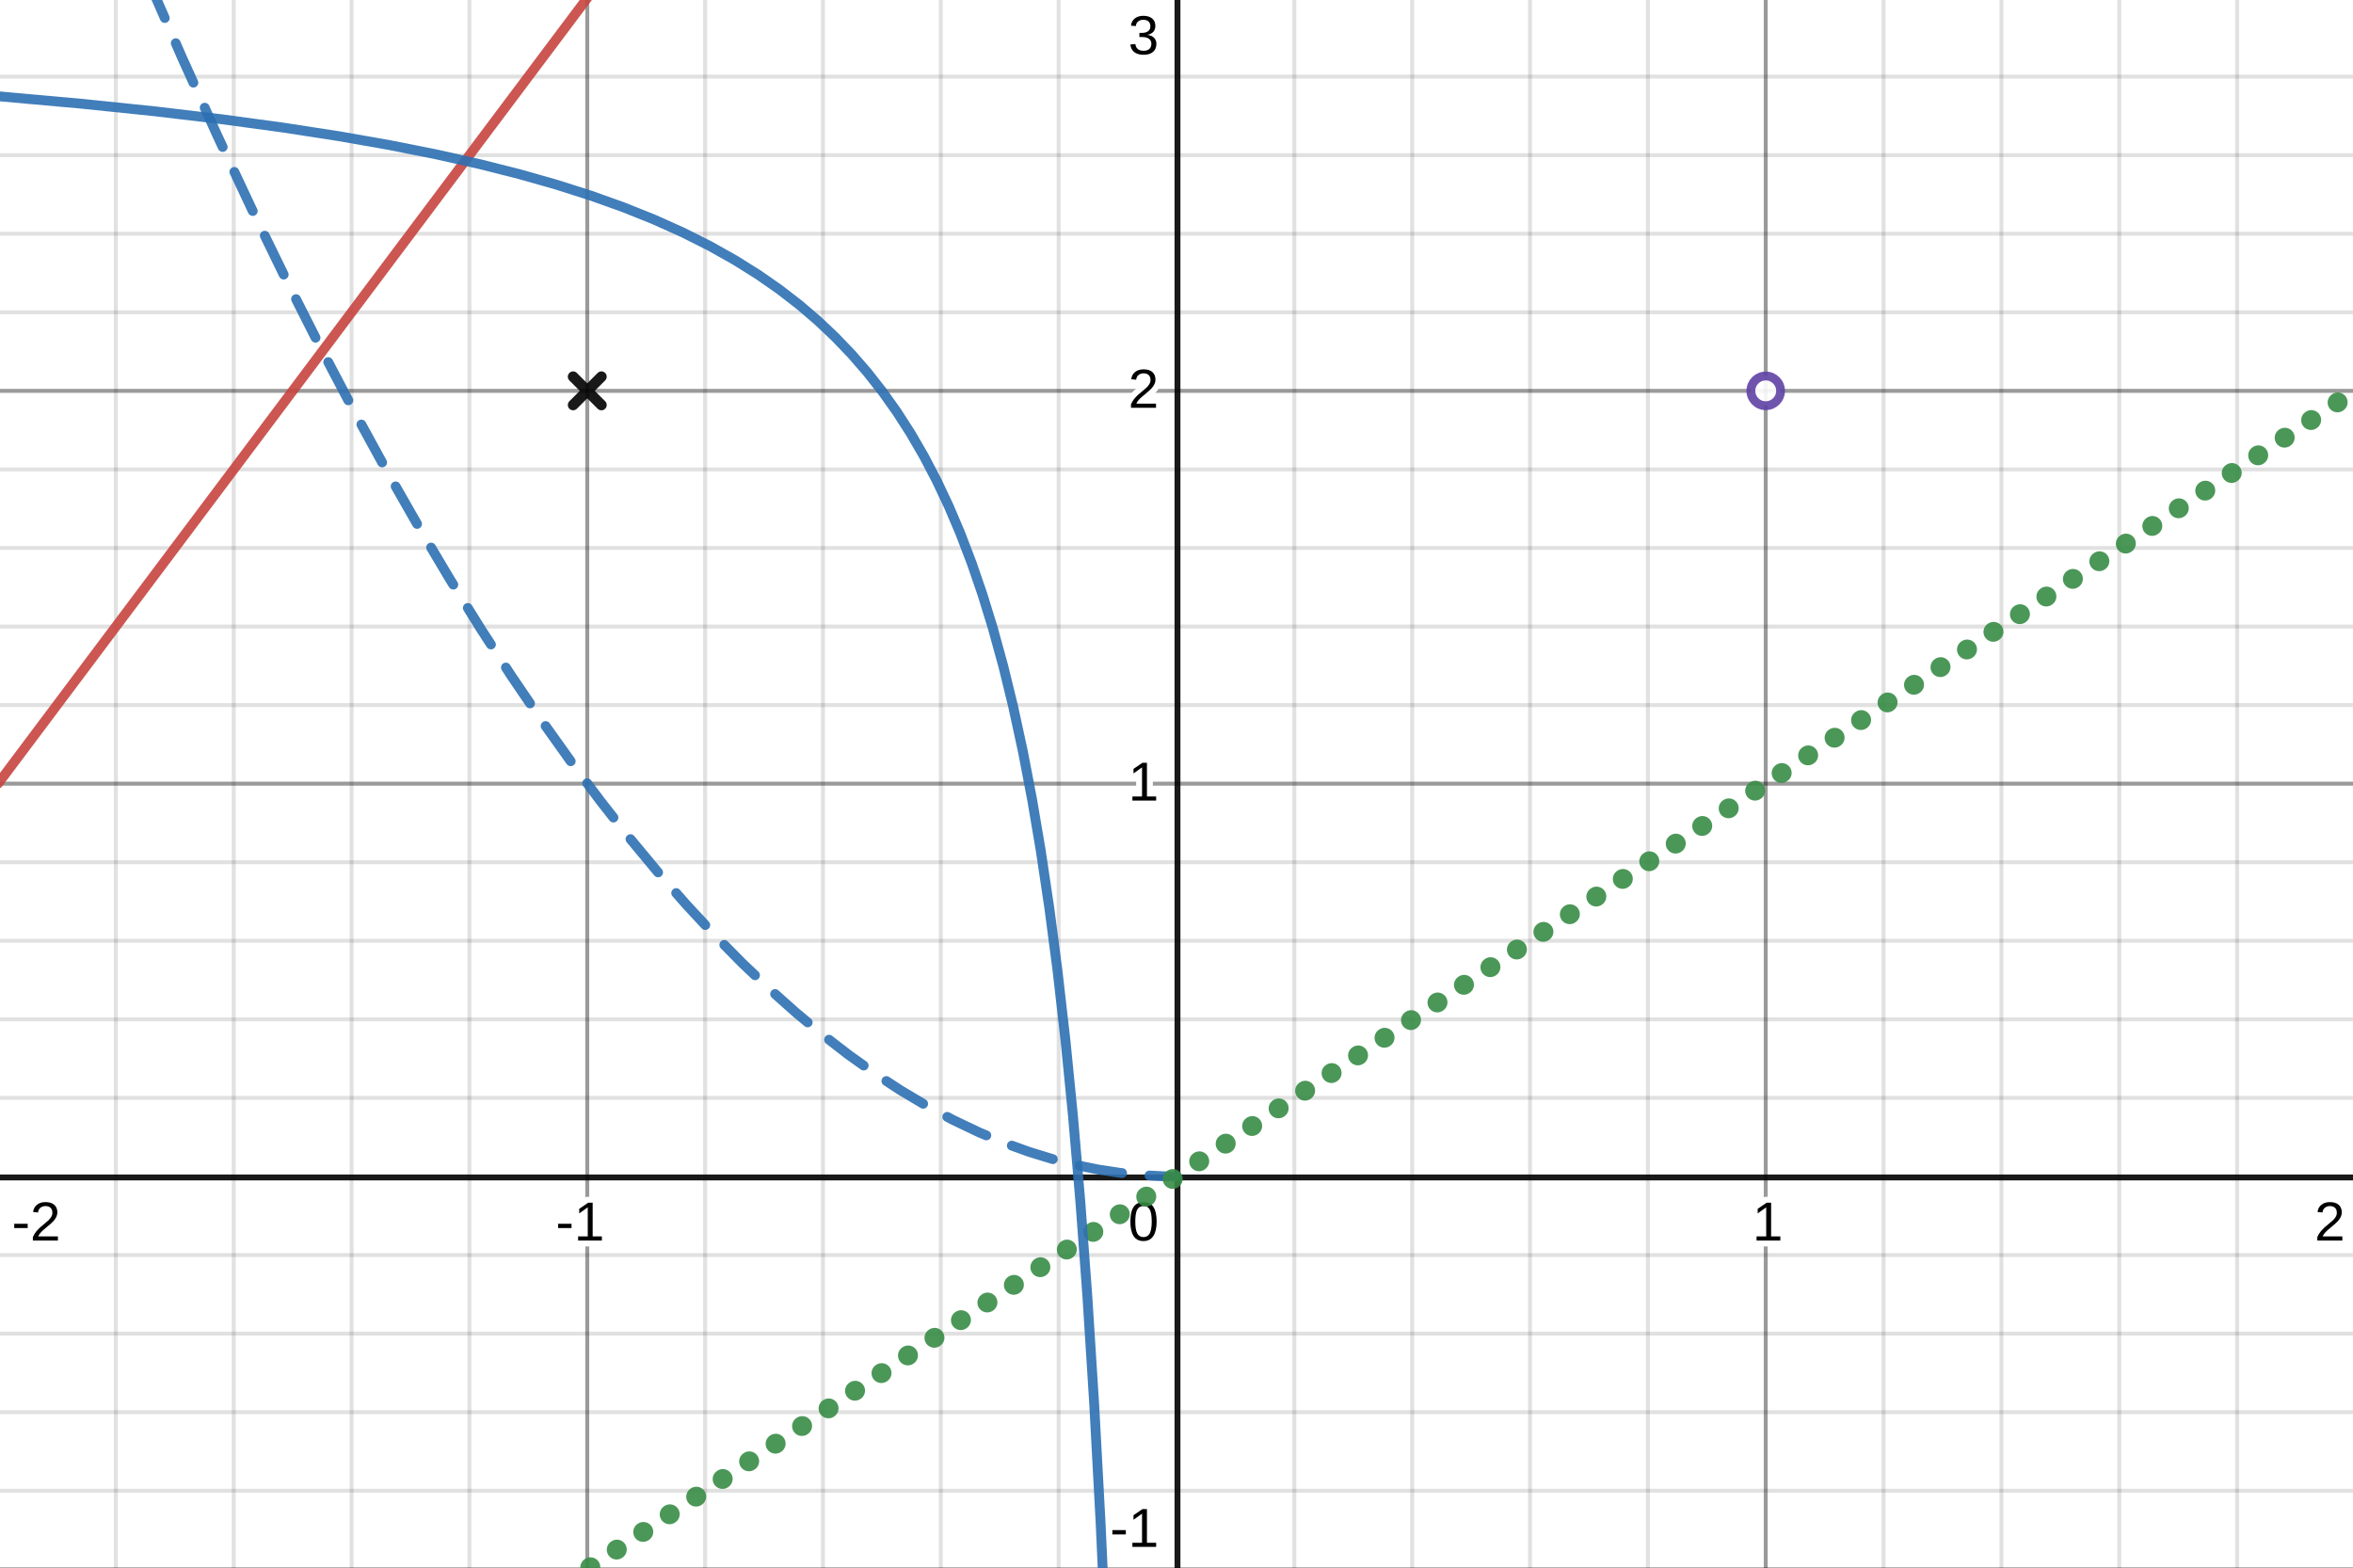
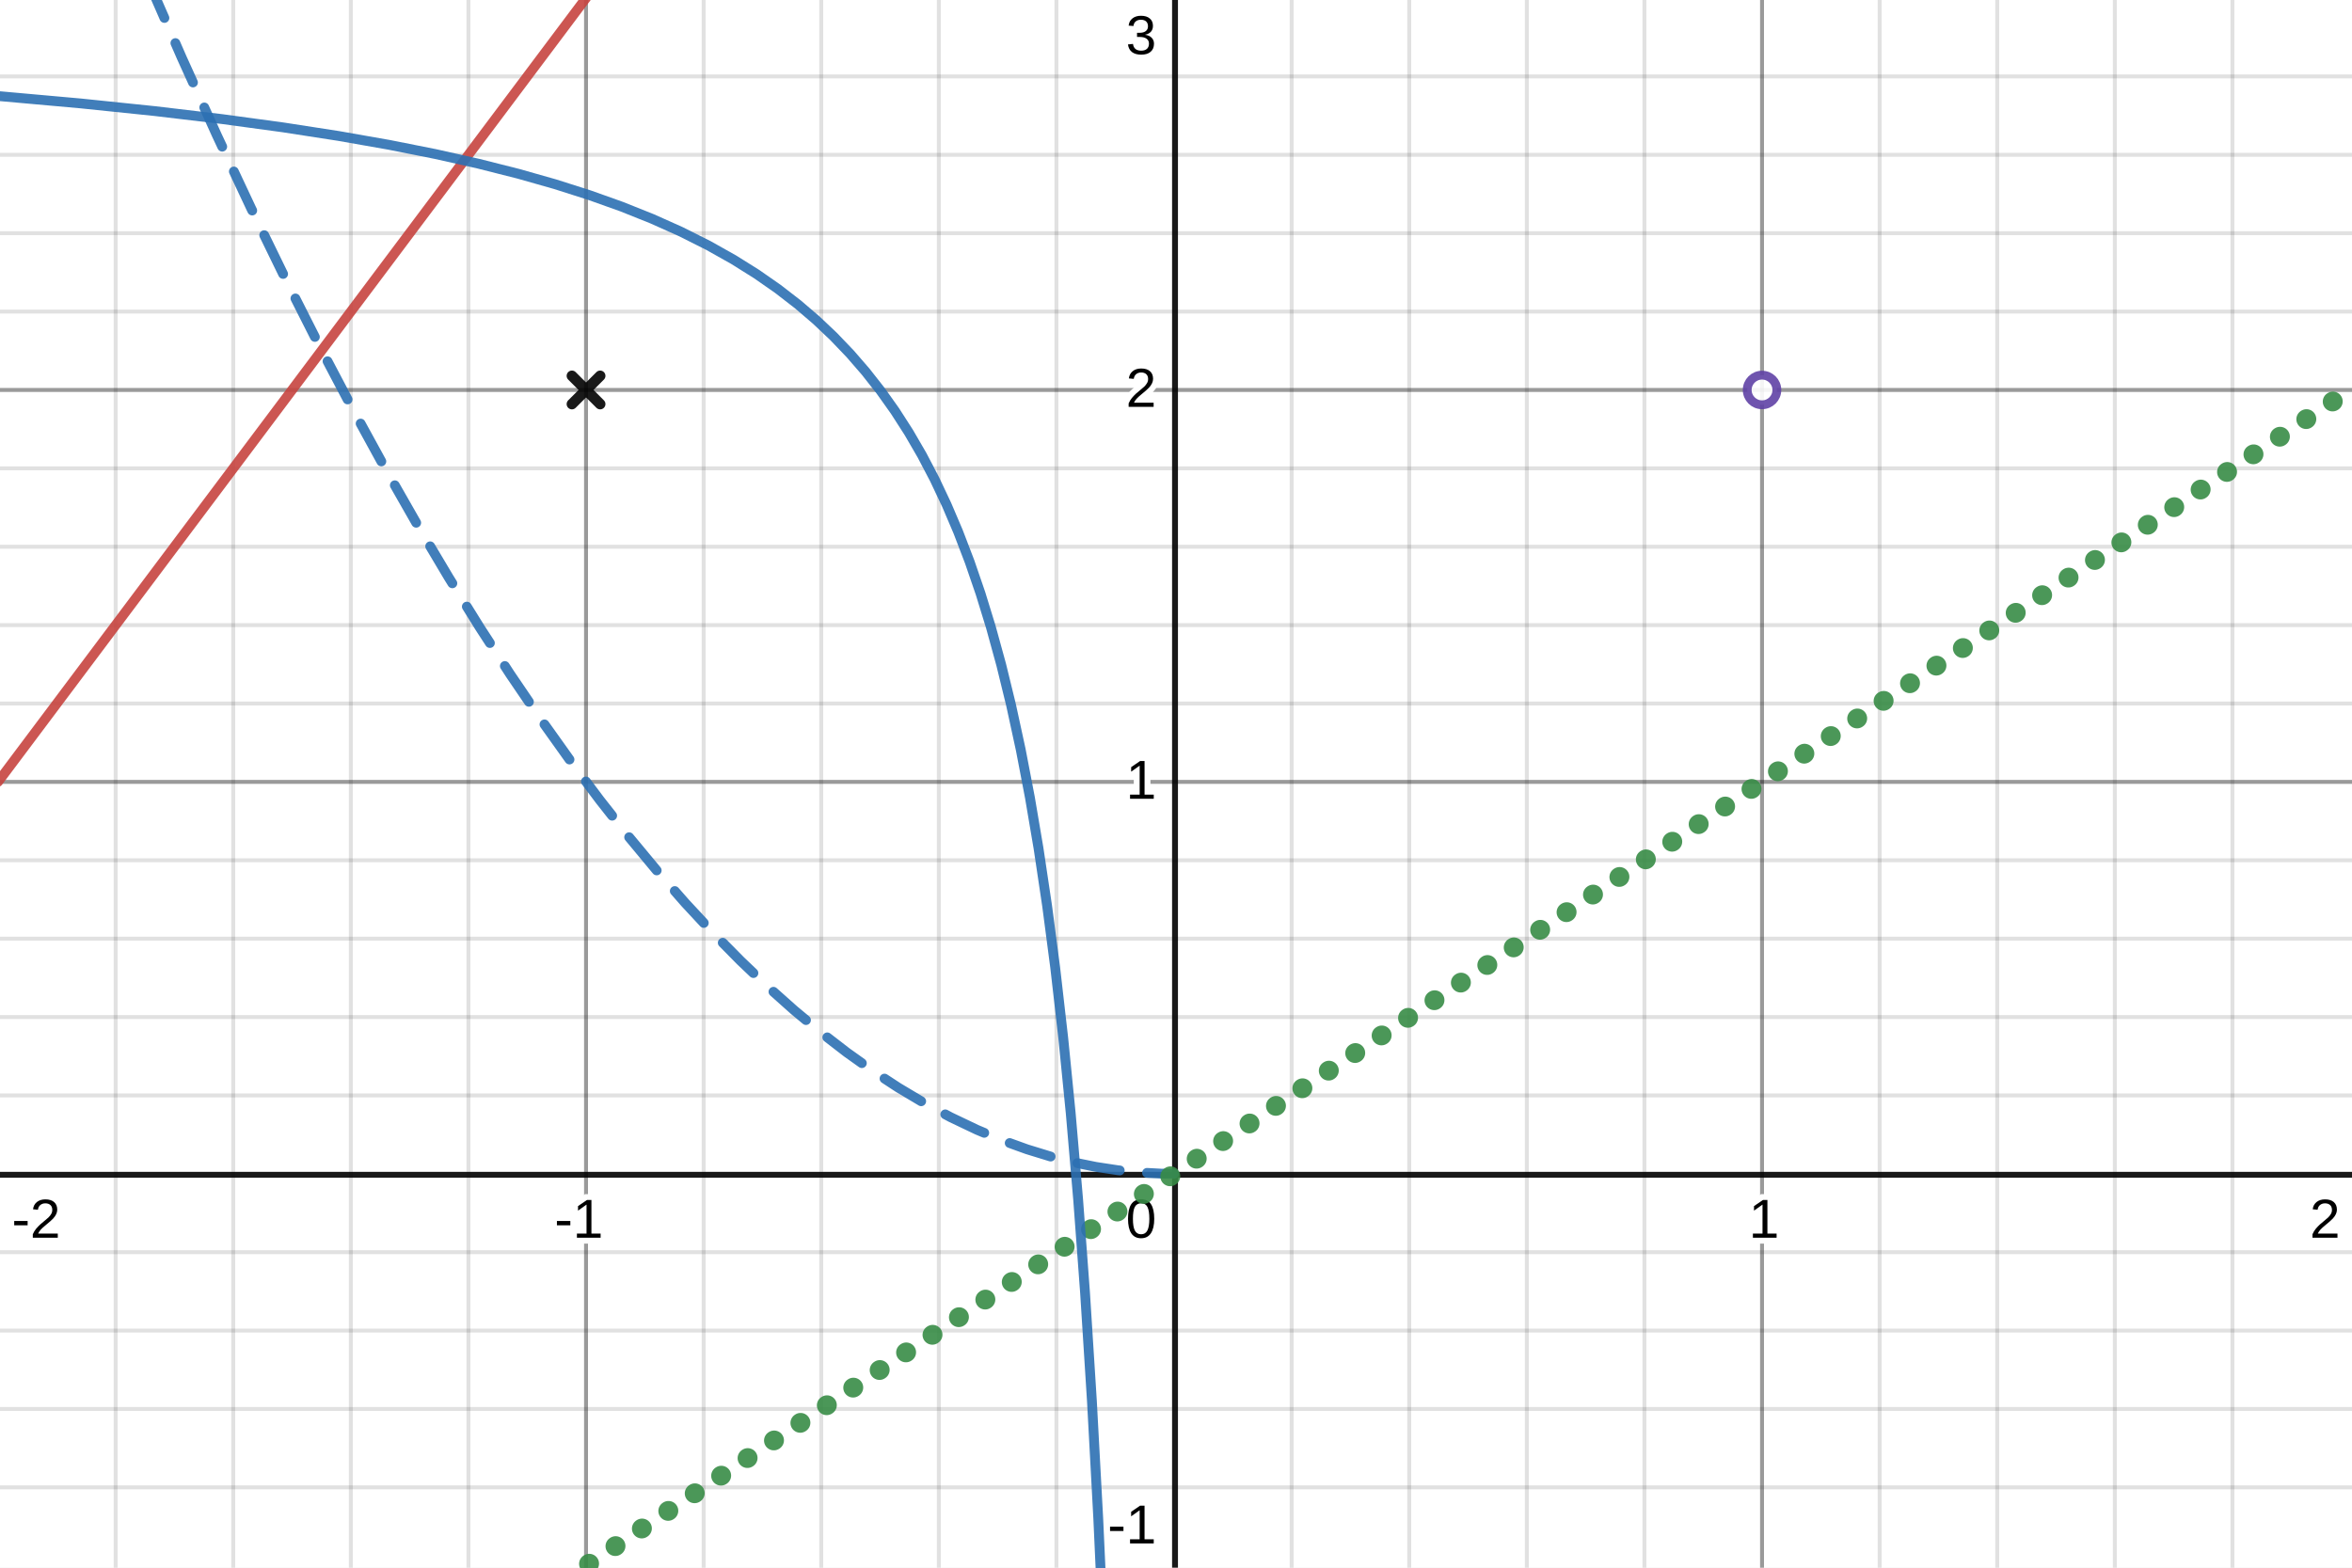
- <svg xmlns="http://www.w3.org/2000/svg" version="1.1" width="599" height="399">
+ <svg xmlns="http://www.w3.org/2000/svg" version="1.1" width="600" height="400" class="desmos-graph">
  <defs />
  <g transform="scale(1,1)">
-     <g id="background-334802fa">
-       <rect fill="white" stroke="none" x="0" y="0" width="599.996" height="399.992" class="dcg-svg-background" />
+     <g id="background-dfdc957d">
+       <rect fill="white" stroke="none" x="0" y="0" width="600" height="400" class="dcg-svg-background" />
    </g>
-     <g id="background-images-334802fa" />
-     <g id="graphpaper-334802fa">
-       <g id="grid-334802fa">
+     <g id="background-images-dfdc957d" />
+     <g id="graphpaper-dfdc957d">
+       <g id="grid-dfdc957d">
        <g>
-           <path fill="none" stroke="rgb(0,0,0)" class="dcg-svg-minor-gridline" paint-order="fill stroke markers" d=" M -0.5 0 L -0.5 399.992" stroke-opacity="0.12" stroke-miterlimit="10" stroke-dasharray="" />
-           <path fill="none" stroke="rgb(0,0,0)" class="dcg-svg-minor-gridline" paint-order="fill stroke markers" d=" M 29.5 0 L 29.5 399.992" stroke-opacity="0.12" stroke-miterlimit="10" stroke-dasharray="" />
-           <path fill="none" stroke="rgb(0,0,0)" class="dcg-svg-minor-gridline" paint-order="fill stroke markers" d=" M 59.5 0 L 59.5 399.992" stroke-opacity="0.12" stroke-miterlimit="10" stroke-dasharray="" />
-           <path fill="none" stroke="rgb(0,0,0)" class="dcg-svg-minor-gridline" paint-order="fill stroke markers" d=" M 89.5 0 L 89.5 399.992" stroke-opacity="0.12" stroke-miterlimit="10" stroke-dasharray="" />
-           <path fill="none" stroke="rgb(0,0,0)" class="dcg-svg-minor-gridline" paint-order="fill stroke markers" d=" M 119.5 0 L 119.5 399.992" stroke-opacity="0.12" stroke-miterlimit="10" stroke-dasharray="" />
-           <path fill="none" stroke="rgb(0,0,0)" class="dcg-svg-minor-gridline" paint-order="fill stroke markers" d=" M 149.5 0 L 149.5 399.992" stroke-opacity="0.12" stroke-miterlimit="10" stroke-dasharray="" />
-           <path fill="none" stroke="rgb(0,0,0)" class="dcg-svg-minor-gridline" paint-order="fill stroke markers" d=" M 179.5 0 L 179.5 399.992" stroke-opacity="0.12" stroke-miterlimit="10" stroke-dasharray="" />
-           <path fill="none" stroke="rgb(0,0,0)" class="dcg-svg-minor-gridline" paint-order="fill stroke markers" d=" M 209.5 0 L 209.5 399.992" stroke-opacity="0.12" stroke-miterlimit="10" stroke-dasharray="" />
-           <path fill="none" stroke="rgb(0,0,0)" class="dcg-svg-minor-gridline" paint-order="fill stroke markers" d=" M 239.5 0 L 239.5 399.992" stroke-opacity="0.12" stroke-miterlimit="10" stroke-dasharray="" />
-           <path fill="none" stroke="rgb(0,0,0)" class="dcg-svg-minor-gridline" paint-order="fill stroke markers" d=" M 269.5 0 L 269.5 399.992" stroke-opacity="0.12" stroke-miterlimit="10" stroke-dasharray="" />
-           <path fill="none" stroke="rgb(0,0,0)" class="dcg-svg-minor-gridline" paint-order="fill stroke markers" d=" M 329.5 0 L 329.5 399.992" stroke-opacity="0.12" stroke-miterlimit="10" stroke-dasharray="" />
-           <path fill="none" stroke="rgb(0,0,0)" class="dcg-svg-minor-gridline" paint-order="fill stroke markers" d=" M 359.5 0 L 359.5 399.992" stroke-opacity="0.12" stroke-miterlimit="10" stroke-dasharray="" />
-           <path fill="none" stroke="rgb(0,0,0)" class="dcg-svg-minor-gridline" paint-order="fill stroke markers" d=" M 389.5 0 L 389.5 399.992" stroke-opacity="0.12" stroke-miterlimit="10" stroke-dasharray="" />
-           <path fill="none" stroke="rgb(0,0,0)" class="dcg-svg-minor-gridline" paint-order="fill stroke markers" d=" M 419.5 0 L 419.5 399.992" stroke-opacity="0.12" stroke-miterlimit="10" stroke-dasharray="" />
-           <path fill="none" stroke="rgb(0,0,0)" class="dcg-svg-minor-gridline" paint-order="fill stroke markers" d=" M 449.5 0 L 449.5 399.992" stroke-opacity="0.12" stroke-miterlimit="10" stroke-dasharray="" />
-           <path fill="none" stroke="rgb(0,0,0)" class="dcg-svg-minor-gridline" paint-order="fill stroke markers" d=" M 479.5 0 L 479.5 399.992" stroke-opacity="0.12" stroke-miterlimit="10" stroke-dasharray="" />
-           <path fill="none" stroke="rgb(0,0,0)" class="dcg-svg-minor-gridline" paint-order="fill stroke markers" d=" M 509.5 0 L 509.5 399.992" stroke-opacity="0.12" stroke-miterlimit="10" stroke-dasharray="" />
-           <path fill="none" stroke="rgb(0,0,0)" class="dcg-svg-minor-gridline" paint-order="fill stroke markers" d=" M 539.5 0 L 539.5 399.992" stroke-opacity="0.12" stroke-miterlimit="10" stroke-dasharray="" />
-           <path fill="none" stroke="rgb(0,0,0)" class="dcg-svg-minor-gridline" paint-order="fill stroke markers" d=" M 569.5 0 L 569.5 399.992" stroke-opacity="0.12" stroke-miterlimit="10" stroke-dasharray="" />
-           <path fill="none" stroke="rgb(0,0,0)" class="dcg-svg-minor-gridline" paint-order="fill stroke markers" d=" M 599.5 0 L 599.5 399.992" stroke-opacity="0.12" stroke-miterlimit="10" stroke-dasharray="" />
-           <path fill="none" stroke="rgb(0,0,0)" class="dcg-svg-minor-gridline" paint-order="fill stroke markers" d=" M 0 399.5 L 599.996 399.5" stroke-opacity="0.12" stroke-miterlimit="10" stroke-dasharray="" />
-           <path fill="none" stroke="rgb(0,0,0)" class="dcg-svg-minor-gridline" paint-order="fill stroke markers" d=" M 0 379.5 L 599.996 379.5" stroke-opacity="0.12" stroke-miterlimit="10" stroke-dasharray="" />
-           <path fill="none" stroke="rgb(0,0,0)" class="dcg-svg-minor-gridline" paint-order="fill stroke markers" d=" M 0 359.5 L 599.996 359.5" stroke-opacity="0.12" stroke-miterlimit="10" stroke-dasharray="" />
-           <path fill="none" stroke="rgb(0,0,0)" class="dcg-svg-minor-gridline" paint-order="fill stroke markers" d=" M 0 339.5 L 599.996 339.5" stroke-opacity="0.12" stroke-miterlimit="10" stroke-dasharray="" />
-           <path fill="none" stroke="rgb(0,0,0)" class="dcg-svg-minor-gridline" paint-order="fill stroke markers" d=" M 0 319.5 L 599.996 319.5" stroke-opacity="0.12" stroke-miterlimit="10" stroke-dasharray="" />
-           <path fill="none" stroke="rgb(0,0,0)" class="dcg-svg-minor-gridline" paint-order="fill stroke markers" d=" M 0 279.5 L 599.996 279.5" stroke-opacity="0.12" stroke-miterlimit="10" stroke-dasharray="" />
-           <path fill="none" stroke="rgb(0,0,0)" class="dcg-svg-minor-gridline" paint-order="fill stroke markers" d=" M 0 259.5 L 599.996 259.5" stroke-opacity="0.12" stroke-miterlimit="10" stroke-dasharray="" />
-           <path fill="none" stroke="rgb(0,0,0)" class="dcg-svg-minor-gridline" paint-order="fill stroke markers" d=" M 0 239.5 L 599.996 239.5" stroke-opacity="0.12" stroke-miterlimit="10" stroke-dasharray="" />
-           <path fill="none" stroke="rgb(0,0,0)" class="dcg-svg-minor-gridline" paint-order="fill stroke markers" d=" M 0 219.5 L 599.996 219.5" stroke-opacity="0.12" stroke-miterlimit="10" stroke-dasharray="" />
-           <path fill="none" stroke="rgb(0,0,0)" class="dcg-svg-minor-gridline" paint-order="fill stroke markers" d=" M 0 199.5 L 599.996 199.5" stroke-opacity="0.12" stroke-miterlimit="10" stroke-dasharray="" />
-           <path fill="none" stroke="rgb(0,0,0)" class="dcg-svg-minor-gridline" paint-order="fill stroke markers" d=" M 0 179.5 L 599.996 179.5" stroke-opacity="0.12" stroke-miterlimit="10" stroke-dasharray="" />
-           <path fill="none" stroke="rgb(0,0,0)" class="dcg-svg-minor-gridline" paint-order="fill stroke markers" d=" M 0 159.5 L 599.996 159.5" stroke-opacity="0.12" stroke-miterlimit="10" stroke-dasharray="" />
-           <path fill="none" stroke="rgb(0,0,0)" class="dcg-svg-minor-gridline" paint-order="fill stroke markers" d=" M 0 139.5 L 599.996 139.5" stroke-opacity="0.12" stroke-miterlimit="10" stroke-dasharray="" />
-           <path fill="none" stroke="rgb(0,0,0)" class="dcg-svg-minor-gridline" paint-order="fill stroke markers" d=" M 0 119.5 L 599.996 119.5" stroke-opacity="0.12" stroke-miterlimit="10" stroke-dasharray="" />
-           <path fill="none" stroke="rgb(0,0,0)" class="dcg-svg-minor-gridline" paint-order="fill stroke markers" d=" M 0 99.5 L 599.996 99.5" stroke-opacity="0.12" stroke-miterlimit="10" stroke-dasharray="" />
-           <path fill="none" stroke="rgb(0,0,0)" class="dcg-svg-minor-gridline" paint-order="fill stroke markers" d=" M 0 79.5 L 599.996 79.5" stroke-opacity="0.12" stroke-miterlimit="10" stroke-dasharray="" />
-           <path fill="none" stroke="rgb(0,0,0)" class="dcg-svg-minor-gridline" paint-order="fill stroke markers" d=" M 0 59.5 L 599.996 59.5" stroke-opacity="0.12" stroke-miterlimit="10" stroke-dasharray="" />
-           <path fill="none" stroke="rgb(0,0,0)" class="dcg-svg-minor-gridline" paint-order="fill stroke markers" d=" M 0 39.5 L 599.996 39.5" stroke-opacity="0.12" stroke-miterlimit="10" stroke-dasharray="" />
-           <path fill="none" stroke="rgb(0,0,0)" class="dcg-svg-minor-gridline" paint-order="fill stroke markers" d=" M 0 19.5 L 599.996 19.5" stroke-opacity="0.12" stroke-miterlimit="10" stroke-dasharray="" />
-           <path fill="none" stroke="rgb(0,0,0)" class="dcg-svg-minor-gridline" paint-order="fill stroke markers" d=" M 0 -0.5 L 599.996 -0.5" stroke-opacity="0.12" stroke-miterlimit="10" stroke-dasharray="" />
-           <path fill="none" stroke="rgb(0,0,0)" class="dcg-svg-major-gridline" paint-order="fill stroke markers" d=" M -0.5 0 L -0.5 399.992" stroke-opacity="0.318" stroke-miterlimit="10" stroke-dasharray="" />
-           <path fill="none" stroke="rgb(0,0,0)" class="dcg-svg-major-gridline" paint-order="fill stroke markers" d=" M 149.5 0 L 149.5 399.992" stroke-opacity="0.318" stroke-miterlimit="10" stroke-dasharray="" />
-           <path fill="none" stroke="rgb(0,0,0)" class="dcg-svg-major-gridline" paint-order="fill stroke markers" d=" M 449.5 0 L 449.5 399.992" stroke-opacity="0.318" stroke-miterlimit="10" stroke-dasharray="" />
-           <path fill="none" stroke="rgb(0,0,0)" class="dcg-svg-major-gridline" paint-order="fill stroke markers" d=" M 599.5 0 L 599.5 399.992" stroke-opacity="0.318" stroke-miterlimit="10" stroke-dasharray="" />
-           <path fill="none" stroke="rgb(0,0,0)" class="dcg-svg-major-gridline" paint-order="fill stroke markers" d=" M 0 399.5 L 599.996 399.5" stroke-opacity="0.318" stroke-miterlimit="10" stroke-dasharray="" />
-           <path fill="none" stroke="rgb(0,0,0)" class="dcg-svg-major-gridline" paint-order="fill stroke markers" d=" M 0 199.5 L 599.996 199.5" stroke-opacity="0.318" stroke-miterlimit="10" stroke-dasharray="" />
-           <path fill="none" stroke="rgb(0,0,0)" class="dcg-svg-major-gridline" paint-order="fill stroke markers" d=" M 0 99.5 L 599.996 99.5" stroke-opacity="0.318" stroke-miterlimit="10" stroke-dasharray="" />
-           <path fill="none" stroke="rgb(0,0,0)" class="dcg-svg-major-gridline" paint-order="fill stroke markers" d=" M 0 -0.5 L 599.996 -0.5" stroke-opacity="0.318" stroke-miterlimit="10" stroke-dasharray="" />
+           <path fill="none" stroke="rgb(0,0,0)" class="dcg-svg-minor-gridline" paint-order="fill stroke markers" d=" M -0.5 0 L -0.5 400" stroke-opacity="0.12" stroke-miterlimit="10" stroke-dasharray="" />
+           <path fill="none" stroke="rgb(0,0,0)" class="dcg-svg-minor-gridline" paint-order="fill stroke markers" d=" M 29.5 0 L 29.5 400" stroke-opacity="0.12" stroke-miterlimit="10" stroke-dasharray="" />
+           <path fill="none" stroke="rgb(0,0,0)" class="dcg-svg-minor-gridline" paint-order="fill stroke markers" d=" M 59.5 0 L 59.5 400" stroke-opacity="0.12" stroke-miterlimit="10" stroke-dasharray="" />
+           <path fill="none" stroke="rgb(0,0,0)" class="dcg-svg-minor-gridline" paint-order="fill stroke markers" d=" M 89.5 0 L 89.5 400" stroke-opacity="0.12" stroke-miterlimit="10" stroke-dasharray="" />
+           <path fill="none" stroke="rgb(0,0,0)" class="dcg-svg-minor-gridline" paint-order="fill stroke markers" d=" M 119.5 0 L 119.5 400" stroke-opacity="0.12" stroke-miterlimit="10" stroke-dasharray="" />
+           <path fill="none" stroke="rgb(0,0,0)" class="dcg-svg-minor-gridline" paint-order="fill stroke markers" d=" M 149.5 0 L 149.5 400" stroke-opacity="0.12" stroke-miterlimit="10" stroke-dasharray="" />
+           <path fill="none" stroke="rgb(0,0,0)" class="dcg-svg-minor-gridline" paint-order="fill stroke markers" d=" M 179.5 0 L 179.5 400" stroke-opacity="0.12" stroke-miterlimit="10" stroke-dasharray="" />
+           <path fill="none" stroke="rgb(0,0,0)" class="dcg-svg-minor-gridline" paint-order="fill stroke markers" d=" M 209.5 0 L 209.5 400" stroke-opacity="0.12" stroke-miterlimit="10" stroke-dasharray="" />
+           <path fill="none" stroke="rgb(0,0,0)" class="dcg-svg-minor-gridline" paint-order="fill stroke markers" d=" M 239.5 0 L 239.5 400" stroke-opacity="0.12" stroke-miterlimit="10" stroke-dasharray="" />
+           <path fill="none" stroke="rgb(0,0,0)" class="dcg-svg-minor-gridline" paint-order="fill stroke markers" d=" M 269.5 0 L 269.5 400" stroke-opacity="0.12" stroke-miterlimit="10" stroke-dasharray="" />
+           <path fill="none" stroke="rgb(0,0,0)" class="dcg-svg-minor-gridline" paint-order="fill stroke markers" d=" M 329.5 0 L 329.5 400" stroke-opacity="0.12" stroke-miterlimit="10" stroke-dasharray="" />
+           <path fill="none" stroke="rgb(0,0,0)" class="dcg-svg-minor-gridline" paint-order="fill stroke markers" d=" M 359.5 0 L 359.5 400" stroke-opacity="0.12" stroke-miterlimit="10" stroke-dasharray="" />
+           <path fill="none" stroke="rgb(0,0,0)" class="dcg-svg-minor-gridline" paint-order="fill stroke markers" d=" M 389.5 0 L 389.5 400" stroke-opacity="0.12" stroke-miterlimit="10" stroke-dasharray="" />
+           <path fill="none" stroke="rgb(0,0,0)" class="dcg-svg-minor-gridline" paint-order="fill stroke markers" d=" M 419.5 0 L 419.5 400" stroke-opacity="0.12" stroke-miterlimit="10" stroke-dasharray="" />
+           <path fill="none" stroke="rgb(0,0,0)" class="dcg-svg-minor-gridline" paint-order="fill stroke markers" d=" M 449.5 0 L 449.5 400" stroke-opacity="0.12" stroke-miterlimit="10" stroke-dasharray="" />
+           <path fill="none" stroke="rgb(0,0,0)" class="dcg-svg-minor-gridline" paint-order="fill stroke markers" d=" M 479.5 0 L 479.5 400" stroke-opacity="0.12" stroke-miterlimit="10" stroke-dasharray="" />
+           <path fill="none" stroke="rgb(0,0,0)" class="dcg-svg-minor-gridline" paint-order="fill stroke markers" d=" M 509.5 0 L 509.5 400" stroke-opacity="0.12" stroke-miterlimit="10" stroke-dasharray="" />
+           <path fill="none" stroke="rgb(0,0,0)" class="dcg-svg-minor-gridline" paint-order="fill stroke markers" d=" M 539.5 0 L 539.5 400" stroke-opacity="0.12" stroke-miterlimit="10" stroke-dasharray="" />
+           <path fill="none" stroke="rgb(0,0,0)" class="dcg-svg-minor-gridline" paint-order="fill stroke markers" d=" M 569.5 0 L 569.5 400" stroke-opacity="0.12" stroke-miterlimit="10" stroke-dasharray="" />
+           <path fill="none" stroke="rgb(0,0,0)" class="dcg-svg-minor-gridline" paint-order="fill stroke markers" d=" M 0 379.5 L 600 379.5" stroke-opacity="0.12" stroke-miterlimit="10" stroke-dasharray="" />
+           <path fill="none" stroke="rgb(0,0,0)" class="dcg-svg-minor-gridline" paint-order="fill stroke markers" d=" M 0 359.5 L 600 359.5" stroke-opacity="0.12" stroke-miterlimit="10" stroke-dasharray="" />
+           <path fill="none" stroke="rgb(0,0,0)" class="dcg-svg-minor-gridline" paint-order="fill stroke markers" d=" M 0 339.5 L 600 339.5" stroke-opacity="0.12" stroke-miterlimit="10" stroke-dasharray="" />
+           <path fill="none" stroke="rgb(0,0,0)" class="dcg-svg-minor-gridline" paint-order="fill stroke markers" d=" M 0 319.5 L 600 319.5" stroke-opacity="0.12" stroke-miterlimit="10" stroke-dasharray="" />
+           <path fill="none" stroke="rgb(0,0,0)" class="dcg-svg-minor-gridline" paint-order="fill stroke markers" d=" M 0 279.5 L 600 279.5" stroke-opacity="0.12" stroke-miterlimit="10" stroke-dasharray="" />
+           <path fill="none" stroke="rgb(0,0,0)" class="dcg-svg-minor-gridline" paint-order="fill stroke markers" d=" M 0 259.5 L 600 259.5" stroke-opacity="0.12" stroke-miterlimit="10" stroke-dasharray="" />
+           <path fill="none" stroke="rgb(0,0,0)" class="dcg-svg-minor-gridline" paint-order="fill stroke markers" d=" M 0 239.5 L 600 239.5" stroke-opacity="0.12" stroke-miterlimit="10" stroke-dasharray="" />
+           <path fill="none" stroke="rgb(0,0,0)" class="dcg-svg-minor-gridline" paint-order="fill stroke markers" d=" M 0 219.5 L 600 219.5" stroke-opacity="0.12" stroke-miterlimit="10" stroke-dasharray="" />
+           <path fill="none" stroke="rgb(0,0,0)" class="dcg-svg-minor-gridline" paint-order="fill stroke markers" d=" M 0 199.5 L 600 199.5" stroke-opacity="0.12" stroke-miterlimit="10" stroke-dasharray="" />
+           <path fill="none" stroke="rgb(0,0,0)" class="dcg-svg-minor-gridline" paint-order="fill stroke markers" d=" M 0 179.5 L 600 179.5" stroke-opacity="0.12" stroke-miterlimit="10" stroke-dasharray="" />
+           <path fill="none" stroke="rgb(0,0,0)" class="dcg-svg-minor-gridline" paint-order="fill stroke markers" d=" M 0 159.5 L 600 159.5" stroke-opacity="0.12" stroke-miterlimit="10" stroke-dasharray="" />
+           <path fill="none" stroke="rgb(0,0,0)" class="dcg-svg-minor-gridline" paint-order="fill stroke markers" d=" M 0 139.5 L 600 139.5" stroke-opacity="0.12" stroke-miterlimit="10" stroke-dasharray="" />
+           <path fill="none" stroke="rgb(0,0,0)" class="dcg-svg-minor-gridline" paint-order="fill stroke markers" d=" M 0 119.5 L 600 119.5" stroke-opacity="0.12" stroke-miterlimit="10" stroke-dasharray="" />
+           <path fill="none" stroke="rgb(0,0,0)" class="dcg-svg-minor-gridline" paint-order="fill stroke markers" d=" M 0 99.5 L 600 99.5" stroke-opacity="0.12" stroke-miterlimit="10" stroke-dasharray="" />
+           <path fill="none" stroke="rgb(0,0,0)" class="dcg-svg-minor-gridline" paint-order="fill stroke markers" d=" M 0 79.5 L 600 79.5" stroke-opacity="0.12" stroke-miterlimit="10" stroke-dasharray="" />
+           <path fill="none" stroke="rgb(0,0,0)" class="dcg-svg-minor-gridline" paint-order="fill stroke markers" d=" M 0 59.5 L 600 59.5" stroke-opacity="0.12" stroke-miterlimit="10" stroke-dasharray="" />
+           <path fill="none" stroke="rgb(0,0,0)" class="dcg-svg-minor-gridline" paint-order="fill stroke markers" d=" M 0 39.5 L 600 39.5" stroke-opacity="0.12" stroke-miterlimit="10" stroke-dasharray="" />
+           <path fill="none" stroke="rgb(0,0,0)" class="dcg-svg-minor-gridline" paint-order="fill stroke markers" d=" M 0 19.5 L 600 19.5" stroke-opacity="0.12" stroke-miterlimit="10" stroke-dasharray="" />
+           <path fill="none" stroke="rgb(0,0,0)" class="dcg-svg-minor-gridline" paint-order="fill stroke markers" d=" M 0 -0.5 L 600 -0.5" stroke-opacity="0.12" stroke-miterlimit="10" stroke-dasharray="" />
+           <path fill="none" stroke="rgb(0,0,0)" class="dcg-svg-major-gridline" paint-order="fill stroke markers" d=" M -0.5 0 L -0.5 400" stroke-opacity="0.318" stroke-miterlimit="10" stroke-dasharray="" />
+           <path fill="none" stroke="rgb(0,0,0)" class="dcg-svg-major-gridline" paint-order="fill stroke markers" d=" M 149.5 0 L 149.5 400" stroke-opacity="0.318" stroke-miterlimit="10" stroke-dasharray="" />
+           <path fill="none" stroke="rgb(0,0,0)" class="dcg-svg-major-gridline" paint-order="fill stroke markers" d=" M 449.5 0 L 449.5 400" stroke-opacity="0.318" stroke-miterlimit="10" stroke-dasharray="" />
+           <path fill="none" stroke="rgb(0,0,0)" class="dcg-svg-major-gridline" paint-order="fill stroke markers" d=" M 0 199.5 L 600 199.5" stroke-opacity="0.318" stroke-miterlimit="10" stroke-dasharray="" />
+           <path fill="none" stroke="rgb(0,0,0)" class="dcg-svg-major-gridline" paint-order="fill stroke markers" d=" M 0 99.5 L 600 99.5" stroke-opacity="0.318" stroke-miterlimit="10" stroke-dasharray="" />
+           <path fill="none" stroke="rgb(0,0,0)" class="dcg-svg-major-gridline" paint-order="fill stroke markers" d=" M 0 -0.5 L 600 -0.5" stroke-opacity="0.318" stroke-miterlimit="10" stroke-dasharray="" />
        </g>
      </g>
-       <g id="axis-334802fa">
-         <g id="yaxis-334802fa">
-           <path fill="none" stroke="rgb(0,0,0)" class="dcg-svg-axis-line" paint-order="fill stroke markers" d=" M 299.75 0 L 299.75 399.992" stroke-opacity="0.9" stroke-miterlimit="10" stroke-width="1.5" stroke-dasharray="" />
+       <g id="axis-dfdc957d">
+         <g id="yaxis-dfdc957d">
+           <path fill="none" stroke="rgb(0,0,0)" class="dcg-svg-axis-line" paint-order="fill stroke markers" d=" M 299.75 0 L 299.75 400" stroke-opacity="0.9" stroke-miterlimit="10" stroke-width="1.5" stroke-dasharray="" />
        </g>
-         <g id="xaxis-334802fa">
-           <path fill="none" stroke="rgb(0,0,0)" class="dcg-svg-axis-line" paint-order="fill stroke markers" d=" M 0 299.75 L 599.996 299.75" stroke-opacity="0.9" stroke-miterlimit="10" stroke-width="1.5" stroke-dasharray="" />
+         <g id="xaxis-dfdc957d">
+           <path fill="none" stroke="rgb(0,0,0)" class="dcg-svg-axis-line" paint-order="fill stroke markers" d=" M 0 299.75 L 600 299.75" stroke-opacity="0.9" stroke-miterlimit="10" stroke-width="1.5" stroke-dasharray="" />
        </g>
        <g>
          <g class="dcg-svg-axis-value">
-             <text fill="none" stroke="#ffffff" font-family="Arial" font-size="14px" font-style="normal" font-weight="normal" text-decoration="normal" x="291.105" y="315.802" text-anchor="middle" stroke-miterlimit="2" stroke-width="3" stroke-dasharray="">0</text>
-             <text fill="#000000" stroke="none" font-family="Arial" font-size="14px" font-style="normal" font-weight="normal" text-decoration="normal" x="291.105" y="315.802" text-anchor="middle">0</text>
+             <text fill="none" stroke="#ffffff" font-family="Arial" font-size="14px" font-style="normal" font-weight="normal" text-decoration="normal" x="291.107" y="315.808" text-anchor="middle" stroke-miterlimit="2" stroke-width="3" stroke-dasharray="">0</text>
+             <text fill="#000000" stroke="none" font-family="Arial" font-size="14px" font-style="normal" font-weight="normal" text-decoration="normal" x="291.107" y="315.808" text-anchor="middle">0</text>
          </g>
          <g class="dcg-svg-axis-value dcg-svg-offcenter-axis-value">
-             <text fill="none" stroke="#ffffff" font-family="Arial" font-size="14px" font-style="normal" font-weight="normal" text-decoration="normal" x="9.224" y="315.802" text-anchor="middle" stroke-miterlimit="2" stroke-width="3" stroke-dasharray="">-2</text>
-             <text fill="#000000" stroke="none" font-family="Arial" font-size="14px" font-style="normal" font-weight="normal" text-decoration="normal" x="9.224" y="315.802" text-anchor="middle">-2</text>
+             <text fill="none" stroke="#ffffff" font-family="Arial" font-size="14px" font-style="normal" font-weight="normal" text-decoration="normal" x="9.224" y="315.808" text-anchor="middle" stroke-miterlimit="2" stroke-width="3" stroke-dasharray="">-2</text>
+             <text fill="#000000" stroke="none" font-family="Arial" font-size="14px" font-style="normal" font-weight="normal" text-decoration="normal" x="9.224" y="315.808" text-anchor="middle">-2</text>
          </g>
          <g class="dcg-svg-axis-value">
-             <text fill="none" stroke="#ffffff" font-family="Arial" font-size="14px" font-style="normal" font-weight="normal" text-decoration="normal" x="147.668" y="315.802" text-anchor="middle" stroke-miterlimit="2" stroke-width="3" stroke-dasharray="">-1</text>
-             <text fill="#000000" stroke="none" font-family="Arial" font-size="14px" font-style="normal" font-weight="normal" text-decoration="normal" x="147.668" y="315.802" text-anchor="middle">-1</text>
+             <text fill="none" stroke="#ffffff" font-family="Arial" font-size="14px" font-style="normal" font-weight="normal" text-decoration="normal" x="147.669" y="315.808" text-anchor="middle" stroke-miterlimit="2" stroke-width="3" stroke-dasharray="">-1</text>
+             <text fill="#000000" stroke="none" font-family="Arial" font-size="14px" font-style="normal" font-weight="normal" text-decoration="normal" x="147.669" y="315.808" text-anchor="middle">-1</text>
          </g>
          <g class="dcg-svg-axis-value">
-             <text fill="none" stroke="#ffffff" font-family="Arial" font-size="14px" font-style="normal" font-weight="normal" text-decoration="normal" x="449.997" y="315.802" text-anchor="middle" stroke-miterlimit="2" stroke-width="3" stroke-dasharray="">1</text>
-             <text fill="#000000" stroke="none" font-family="Arial" font-size="14px" font-style="normal" font-weight="normal" text-decoration="normal" x="449.997" y="315.802" text-anchor="middle">1</text>
+             <text fill="none" stroke="#ffffff" font-family="Arial" font-size="14px" font-style="normal" font-weight="normal" text-decoration="normal" x="450" y="315.808" text-anchor="middle" stroke-miterlimit="2" stroke-width="3" stroke-dasharray="">1</text>
+             <text fill="#000000" stroke="none" font-family="Arial" font-size="14px" font-style="normal" font-weight="normal" text-decoration="normal" x="450" y="315.808" text-anchor="middle">1</text>
          </g>
          <g class="dcg-svg-axis-value dcg-svg-offcenter-axis-value">
-             <text fill="none" stroke="#ffffff" font-family="Arial" font-size="14px" font-style="normal" font-weight="normal" text-decoration="normal" x="593.103" y="315.802" text-anchor="middle" stroke-miterlimit="2" stroke-width="3" stroke-dasharray="">2</text>
-             <text fill="#000000" stroke="none" font-family="Arial" font-size="14px" font-style="normal" font-weight="normal" text-decoration="normal" x="593.103" y="315.802" text-anchor="middle">2</text>
+             <text fill="none" stroke="#ffffff" font-family="Arial" font-size="14px" font-style="normal" font-weight="normal" text-decoration="normal" x="593.107" y="315.808" text-anchor="middle" stroke-miterlimit="2" stroke-width="3" stroke-dasharray="">2</text>
+             <text fill="#000000" stroke="none" font-family="Arial" font-size="14px" font-style="normal" font-weight="normal" text-decoration="normal" x="593.107" y="315.808" text-anchor="middle">2</text>
          </g>
          <g class="dcg-svg-axis-value dcg-svg-offcenter-axis-value">
-             <text fill="none" stroke="#ffffff" font-family="Arial" font-size="14px" font-style="normal" font-weight="normal" text-decoration="normal" x="288.774" y="393.8" text-anchor="middle" stroke-miterlimit="2" stroke-width="3" stroke-dasharray="">-1</text>
-             <text fill="#000000" stroke="none" font-family="Arial" font-size="14px" font-style="normal" font-weight="normal" text-decoration="normal" x="288.774" y="393.8" text-anchor="middle">-1</text>
+             <text fill="none" stroke="#ffffff" font-family="Arial" font-size="14px" font-style="normal" font-weight="normal" text-decoration="normal" x="288.776" y="393.808" text-anchor="middle" stroke-miterlimit="2" stroke-width="3" stroke-dasharray="">-1</text>
+             <text fill="#000000" stroke="none" font-family="Arial" font-size="14px" font-style="normal" font-weight="normal" text-decoration="normal" x="288.776" y="393.808" text-anchor="middle">-1</text>
          </g>
          <g class="dcg-svg-axis-value">
-             <text fill="none" stroke="#ffffff" font-family="Arial" font-size="14px" font-style="normal" font-weight="normal" text-decoration="normal" x="291.105" y="203.804" text-anchor="middle" stroke-miterlimit="2" stroke-width="3" stroke-dasharray="">1</text>
-             <text fill="#000000" stroke="none" font-family="Arial" font-size="14px" font-style="normal" font-weight="normal" text-decoration="normal" x="291.105" y="203.804" text-anchor="middle">1</text>
+             <text fill="none" stroke="#ffffff" font-family="Arial" font-size="14px" font-style="normal" font-weight="normal" text-decoration="normal" x="291.107" y="203.808" text-anchor="middle" stroke-miterlimit="2" stroke-width="3" stroke-dasharray="">1</text>
+             <text fill="#000000" stroke="none" font-family="Arial" font-size="14px" font-style="normal" font-weight="normal" text-decoration="normal" x="291.107" y="203.808" text-anchor="middle">1</text>
          </g>
          <g class="dcg-svg-axis-value">
-             <text fill="none" stroke="#ffffff" font-family="Arial" font-size="14px" font-style="normal" font-weight="normal" text-decoration="normal" x="291.105" y="103.806" text-anchor="middle" stroke-miterlimit="2" stroke-width="3" stroke-dasharray="">2</text>
-             <text fill="#000000" stroke="none" font-family="Arial" font-size="14px" font-style="normal" font-weight="normal" text-decoration="normal" x="291.105" y="103.806" text-anchor="middle">2</text>
+             <text fill="none" stroke="#ffffff" font-family="Arial" font-size="14px" font-style="normal" font-weight="normal" text-decoration="normal" x="291.107" y="103.808" text-anchor="middle" stroke-miterlimit="2" stroke-width="3" stroke-dasharray="">2</text>
+             <text fill="#000000" stroke="none" font-family="Arial" font-size="14px" font-style="normal" font-weight="normal" text-decoration="normal" x="291.107" y="103.808" text-anchor="middle">2</text>
          </g>
          <g class="dcg-svg-axis-value dcg-svg-offcenter-axis-value">
-             <text fill="none" stroke="#ffffff" font-family="Arial" font-size="14px" font-style="normal" font-weight="normal" text-decoration="normal" x="291.105" y="13.808" text-anchor="middle" stroke-miterlimit="2" stroke-width="3" stroke-dasharray="">3</text>
-             <text fill="#000000" stroke="none" font-family="Arial" font-size="14px" font-style="normal" font-weight="normal" text-decoration="normal" x="291.105" y="13.808" text-anchor="middle">3</text>
+             <text fill="none" stroke="#ffffff" font-family="Arial" font-size="14px" font-style="normal" font-weight="normal" text-decoration="normal" x="291.107" y="13.808" text-anchor="middle" stroke-miterlimit="2" stroke-width="3" stroke-dasharray="">3</text>
+             <text fill="#000000" stroke="none" font-family="Arial" font-size="14px" font-style="normal" font-weight="normal" text-decoration="normal" x="291.107" y="13.808" text-anchor="middle">3</text>
          </g>
        </g>
      </g>
    </g>
-     <g id="expressions-334802fa">
-       <g id="sketch-334802fa">
+     <g id="expressions-dfdc957d">
+       <g id="sketch-dfdc957d">
        <path fill="#2d70b3" stroke="none" paint-order="stroke fill markers" d="" fill-opacity="0.4" />
        <g>
-           <path fill="none" stroke="#2d70b3" class="dcg-svg-curve" paint-order="fill stroke markers" d=" M 37.54 -5.5 L 41.942 4.581 M 44.743 10.996 L 46.375 14.734 M 46.375 14.734 L 49.228 21.04 M 52.113 27.418 L 55.31 34.484 M 55.31 34.484 L 56.688 37.421 M 59.661 43.758 L 64.099 53.217 M 64.099 53.217 L 64.341 53.713 M 67.405 60.007 L 72.22 69.897 M 75.363 76.152 L 80.327 85.968 M 83.553 92.18 L 88.674 101.915 M 91.998 108.075 L 97.281 117.723 M 100.72 123.82 L 106.172 133.374 M 109.743 139.395 L 114.489 147.37 M 114.489 147.37 L 115.397 148.83 M 119.091 154.776 L 122.4 160.1 M 122.4 160.1 L 124.977 164.068 M 128.79 169.939 L 130.163 172.053 M 130.163 172.053 L 134.93 179.065 M 138.897 184.832 L 145.284 193.788 M 149.471 199.397 L 153.015 204.128 M 153.015 204.128 L 156.164 208.126 M 160.5 213.621 L 167.527 222.084 M 172.139 227.35 L 174.841 230.43 M 174.841 230.43 L 179.538 235.488 M 184.378 240.544 L 188.903 245.133 M 188.903 245.133 L 192.202 248.275 M 197.316 253.053 L 202.526 257.7 M 202.526 257.7 L 205.615 260.271 M 211.047 264.684 L 216.002 268.509 M 216.002 268.509 L 219.862 271.261 M 225.644 275.204 L 229.186 277.521 M 229.186 277.521 L 235 280.985 M 241.148 284.329 L 242.516 285.063 M 242.516 285.063 L 249.254 288.274 M 249.254 288.274 L 251.084 289.039 M 257.579 291.647 L 261.998 293.244 M 261.998 293.244 L 268.004 295.085 M 268.004 295.085 L 268.022 295.09 M 274.818 296.766 L 279.576 297.73 M 279.576 297.73 L 285.143 298.578 M 285.143 298.578 L 285.654 298.63 M 292.625 299.254 L 296.129 299.443 M 296.129 299.443 L 299.498 299.494" stroke-linecap="round" stroke-linejoin="round" stroke-miterlimit="10" stroke-width="2.5" stroke-opacity="0.9" stroke-dasharray="" />
+           <path fill="none" stroke="#2d70b3" class="dcg-svg-curve" paint-order="fill stroke markers" d=" M 37.54 -5.5 L 41.942 4.581 M 44.743 10.996 L 46.375 14.734 M 46.375 14.734 L 49.228 21.04 M 52.113 27.418 L 55.311 34.484 M 55.311 34.484 L 56.688 37.421 M 59.661 43.758 L 64.1 53.218 M 64.1 53.218 L 64.341 53.713 M 67.405 60.007 L 72.22 69.897 M 75.363 76.152 L 80.327 85.968 M 83.553 92.18 L 88.674 101.915 M 91.998 108.076 L 97.281 117.724 M 100.72 123.821 L 106.171 133.375 M 109.743 139.395 L 114.49 147.373 M 114.49 147.373 L 115.396 148.831 M 119.091 154.776 L 122.4 160.103 M 122.4 160.103 L 124.976 164.069 M 128.789 169.939 L 130.164 172.057 M 130.164 172.057 L 134.929 179.065 M 138.896 184.833 L 145.282 193.789 M 149.47 199.398 L 153.016 204.133 M 153.016 204.133 L 156.162 208.127 M 160.499 213.622 L 167.525 222.085 M 172.137 227.351 L 174.842 230.435 M 174.842 230.435 L 179.536 235.49 M 184.376 240.545 L 188.904 245.138 M 188.904 245.138 L 192.199 248.277 M 197.313 253.055 L 202.527 257.706 M 202.527 257.706 L 205.612 260.273 M 211.045 264.686 L 216.004 268.515 M 216.004 268.515 L 219.859 271.263 M 225.641 275.207 L 229.188 277.527 M 229.188 277.527 L 234.997 280.988 M 241.145 284.333 L 242.518 285.069 M 242.518 285.069 L 249.256 288.28 M 249.256 288.28 L 251.081 289.043 M 257.575 291.651 L 262 293.25 M 262 293.25 L 268.006 295.092 M 268.006 295.092 L 268.018 295.095 M 274.814 296.771 L 279.578 297.736 M 279.578 297.736 L 285.145 298.584 M 285.145 298.584 L 285.65 298.636 M 292.621 299.26 L 296.131 299.45 M 296.131 299.45 L 299.5 299.5" stroke-linecap="round" stroke-linejoin="round" stroke-miterlimit="10" stroke-width="2.5" stroke-opacity="0.9" stroke-dasharray="" />
        </g>
      </g>
-       <g id="sketch-334802fa">
+       <g id="sketch-dfdc957d">
        <path fill="#388c46" stroke="none" paint-order="stroke fill markers" d="" fill-opacity="0.4" />
        <g>
-           <path fill="none" stroke="#388c46" class="dcg-svg-curve" paint-order="fill stroke markers" d=" M 136.749 407.992 L 136.832 407.936 M 143.488 403.498 L 143.572 403.443 M 150.228 399.005 L 150.311 398.95 M 156.968 394.512 L 157.051 394.457 M 163.707 390.019 L 163.791 389.964 M 170.447 385.526 L 170.53 385.471 M 177.187 381.033 L 177.27 380.978 M 183.926 376.54 L 184.009 376.485 M 190.666 372.047 L 190.749 371.992 M 197.406 367.554 L 197.489 367.499 M 204.145 363.061 L 204.228 363.006 M 210.885 358.568 L 210.968 358.513 M 217.624 354.075 L 217.708 354.02 M 224.364 349.582 L 224.447 349.527 M 231.104 345.089 L 231.187 345.034 M 237.843 340.596 L 237.927 340.541 M 244.583 336.103 L 244.666 336.048 M 251.323 331.61 L 251.406 331.555 M 258.062 327.117 L 258.145 327.062 M 264.802 322.624 L 264.885 322.569 M 271.542 318.131 L 271.625 318.076 M 278.281 313.638 L 278.364 313.582 M 285.021 309.145 L 285.104 309.089 M 291.76 304.652 L 291.844 304.596 M 298.5 300.159 L 298.583 300.103 M 305.24 295.666 L 305.323 295.61 M 311.979 291.173 L 312.063 291.117 M 318.719 286.68 L 318.802 286.624 M 325.459 282.187 L 325.542 282.131 M 332.198 277.694 L 332.281 277.638 M 338.938 273.201 L 339.021 273.145 M 345.678 268.708 L 345.761 268.652 M 352.417 264.215 L 352.5 264.159 M 359.157 259.722 L 359.24 259.666 M 365.896 255.229 L 365.98 255.173 M 372.636 250.736 L 372.719 250.68 M 379.376 246.243 L 379.459 246.187 M 386.115 241.75 L 386.199 241.694 M 392.855 237.256 L 392.938 237.201 M 399.595 232.763 L 399.678 232.708 M 406.334 228.27 L 406.417 228.215 M 413.074 223.777 L 413.157 223.722 M 419.814 219.284 L 419.897 219.229 M 426.553 214.791 L 426.636 214.736 M 433.293 210.298 L 433.376 210.243 M 440.032 205.805 L 440.116 205.75 M 446.772 201.312 L 446.855 201.257 M 453.512 196.819 L 453.595 196.764 M 460.251 192.326 L 460.335 192.271 M 466.991 187.833 L 467.074 187.778 M 473.731 183.34 L 473.814 183.285 M 480.47 178.847 L 480.553 178.792 M 487.21 174.354 L 487.293 174.299 M 493.95 169.861 L 494.033 169.806 M 500.689 165.368 L 500.772 165.313 M 507.429 160.875 L 507.512 160.82 M 514.168 156.382 L 514.252 156.327 M 520.908 151.889 L 520.991 151.834 M 527.648 147.396 L 527.731 147.34 M 534.387 142.903 L 534.471 142.847 M 541.127 138.41 L 541.21 138.354 M 547.867 133.917 L 547.95 133.861 M 554.606 129.424 L 554.689 129.368 M 561.346 124.931 L 561.429 124.875 M 568.086 120.438 L 568.169 120.382 M 574.825 115.945 L 574.908 115.889 M 581.565 111.452 L 581.648 111.396 M 588.304 106.959 L 588.388 106.903 M 595.044 102.466 L 595.127 102.41" stroke-linecap="round" stroke-linejoin="round" stroke-miterlimit="10" stroke-width="5" stroke-opacity="0.9" stroke-dasharray="" />
+           <path fill="none" stroke="#388c46" class="dcg-svg-curve" paint-order="fill stroke markers" d=" M 136.75 408 L 136.833 407.945 M 143.49 403.507 L 143.573 403.451 M 150.229 399.014 L 150.312 398.958 M 156.969 394.521 L 157.052 394.465 M 163.708 390.028 L 163.792 389.972 M 170.448 385.535 L 170.531 385.479 M 177.188 381.042 L 177.271 380.986 M 183.927 376.548 L 184.01 376.493 M 190.667 372.055 L 190.75 372 M 197.406 367.562 L 197.49 367.507 M 204.146 363.069 L 204.229 363.014 M 210.886 358.576 L 210.969 358.521 M 217.625 354.083 L 217.708 354.028 M 224.365 349.59 L 224.448 349.535 M 231.105 345.097 L 231.188 345.042 M 237.844 340.604 L 237.927 340.548 M 244.584 336.111 L 244.667 336.055 M 251.323 331.618 L 251.407 331.562 M 258.063 327.125 L 258.146 327.069 M 264.803 322.632 L 264.886 322.576 M 271.542 318.139 L 271.625 318.083 M 278.282 313.645 L 278.365 313.59 M 285.021 309.152 L 285.105 309.097 M 291.761 304.659 L 291.844 304.604 M 298.501 300.166 L 298.584 300.111 M 305.24 295.673 L 305.323 295.618 M 311.98 291.18 L 312.063 291.125 M 318.719 286.687 L 318.803 286.632 M 325.459 282.194 L 325.542 282.139 M 332.199 277.701 L 332.282 277.645 M 338.938 273.208 L 339.021 273.152 M 345.678 268.715 L 345.761 268.659 M 352.417 264.222 L 352.501 264.166 M 359.157 259.729 L 359.24 259.673 M 365.897 255.236 L 365.98 255.18 M 372.636 250.742 L 372.719 250.687 M 379.376 246.249 L 379.459 246.194 M 386.115 241.756 L 386.199 241.701 M 392.855 237.263 L 392.938 237.208 M 399.595 232.77 L 399.678 232.715 M 406.334 228.277 L 406.418 228.222 M 413.074 223.784 L 413.157 223.729 M 419.814 219.291 L 419.897 219.236 M 426.553 214.798 L 426.636 214.742 M 433.293 210.305 L 433.376 210.249 M 440.032 205.812 L 440.116 205.756 M 446.772 201.319 L 446.855 201.263 M 453.512 196.826 L 453.595 196.77 M 460.251 192.333 L 460.334 192.277 M 466.991 187.839 L 467.074 187.784 M 473.73 183.346 L 473.814 183.291 M 480.47 178.853 L 480.553 178.798 M 487.21 174.36 L 487.293 174.305 M 493.949 169.867 L 494.032 169.812 M 500.689 165.374 L 500.772 165.319 M 507.428 160.881 L 507.512 160.826 M 514.168 156.388 L 514.251 156.333 M 520.908 151.895 L 520.991 151.839 M 527.647 147.402 L 527.73 147.346 M 534.387 142.909 L 534.47 142.853 M 541.126 138.416 L 541.21 138.36 M 547.866 133.923 L 547.949 133.867 M 554.606 129.43 L 554.689 129.374 M 561.345 124.936 L 561.428 124.881 M 568.085 120.443 L 568.168 120.388 M 574.824 115.95 L 574.908 115.895 M 581.564 111.457 L 581.647 111.402 M 588.304 106.964 L 588.387 106.909 M 595.043 102.471 L 595.127 102.416" stroke-linecap="round" stroke-linejoin="round" stroke-miterlimit="10" stroke-width="5" stroke-opacity="0.9" stroke-dasharray="" />
        </g>
      </g>
-       <g id="sketch-334802fa">
-         <path fill="white" stroke="#6042a6" class="dcg-svg-point" paint-order="fill stroke markers" d=" M 453.277 99.498 L 453.277 99.498 A 3.78 3.78 0 1 0 453.277 99.502 Z" fill-opacity="0.9" stroke-linecap="round" stroke-linejoin="round" stroke-miterlimit="10" stroke-width="2.25" stroke-opacity="0.9" stroke-dasharray="" />
+       <g id="sketch-dfdc957d">
+         <path fill="white" stroke="#6042a6" class="dcg-svg-point" paint-order="fill stroke markers" d=" M 453.28 99.5 L 453.28 99.5 A 3.78 3.78 0 1 0 453.28 99.504 Z" fill-opacity="0.9" stroke-linecap="round" stroke-linejoin="round" stroke-miterlimit="10" stroke-width="2.25" stroke-opacity="0.9" stroke-dasharray="" />
      </g>
-       <g id="sketch-334802fa">
-         <path fill="none" stroke="#000000" class="dcg-svg-point" paint-order="fill stroke markers" d=" M 145.899 95.898 L 153.099 103.098 M 153.099 95.898 L 145.899 103.098" stroke-linecap="round" stroke-linejoin="round" stroke-miterlimit="10" stroke-width="2.7" stroke-opacity="0.9" stroke-dasharray="" />
+       <g id="sketch-dfdc957d">
+         <path fill="none" stroke="#000000" class="dcg-svg-point" paint-order="fill stroke markers" d=" M 145.9 95.9 L 153.1 103.1 M 153.1 95.9 L 145.9 103.1" stroke-linecap="round" stroke-linejoin="round" stroke-miterlimit="10" stroke-width="2.7" stroke-opacity="0.9" stroke-dasharray="" />
      </g>
-       <g id="sketch-334802fa">
+       <g id="sketch-dfdc957d">
        <path fill="#c74440" stroke="none" paint-order="stroke fill markers" d="" fill-opacity="0.4" />
        <g>
-           <path fill="none" stroke="#c74440" class="dcg-svg-curve" paint-order="fill stroke markers" d=" M -0.5 199.496 L -0.5 199.496 L 153.249 -5.5" stroke-linecap="round" stroke-linejoin="round" stroke-miterlimit="10" stroke-width="2.5" stroke-opacity="0.9" stroke-dasharray="" />
+           <path fill="none" stroke="#c74440" class="dcg-svg-curve" paint-order="fill stroke markers" d=" M -0.5 199.5 L -0.5 199.5 L 153.25 -5.5" stroke-linecap="round" stroke-linejoin="round" stroke-miterlimit="10" stroke-width="2.5" stroke-opacity="0.9" stroke-dasharray="" />
        </g>
      </g>
-       <g id="sketch-334802fa">
+       <g id="sketch-dfdc957d">
        <path fill="#2d70b3" stroke="none" paint-order="stroke fill markers" d="" fill-opacity="0.4" />
        <g>
-           <path fill="none" stroke="#2d70b3" class="dcg-svg-curve" paint-order="fill stroke markers" d=" M -0.5 24.499 L -0.5 24.499 L 20.594 26.39 L 39.49 28.344 L 56.629 30.38 L 72.156 32.489 L 86.365 34.688 L 99.255 36.953 L 111.12 39.313 L 122.107 41.778 L 132.214 44.333 L 141.589 46.994 L 150.378 49.794 L 158.581 52.721 L 166.345 55.824 L 173.669 59.103 L 180.7 62.631 L 187.145 66.252 L 193.005 69.925 L 198.424 73.701 L 203.551 77.666 L 208.239 81.681 L 212.633 85.839 L 216.881 90.278 L 220.836 94.842 L 224.645 99.694 L 228.307 104.848 L 231.823 110.32 L 235.192 116.126 L 238.414 122.279 L 241.491 128.79 L 244.42 135.667 L 247.35 143.317 L 250.133 151.426 L 252.77 159.998 L 255.406 169.596 L 257.897 179.778 L 260.387 191.256 L 262.731 203.48 L 264.928 216.445 L 267.125 231.169 L 269.176 246.838 L 271.227 264.779 L 273.131 283.938 L 275.035 306.08 L 276.793 329.816 L 278.551 357.534 L 280.162 387.371 L 280.99 405.492" stroke-linecap="round" stroke-linejoin="round" stroke-miterlimit="10" stroke-width="2.5" stroke-opacity="0.9" stroke-dasharray="" />
+           <path fill="none" stroke="#2d70b3" class="dcg-svg-curve" paint-order="fill stroke markers" d=" M -0.5 24.5 L -0.5 24.5 L 20.594 26.391 L 39.49 28.345 L 56.629 30.381 L 72.156 32.49 L 86.365 34.689 L 99.256 36.954 L 111.121 39.313 L 122.107 41.779 L 132.215 44.334 L 141.59 46.995 L 150.379 49.795 L 158.582 52.722 L 166.346 55.826 L 173.67 59.104 L 180.701 62.632 L 187.146 66.254 L 193.006 69.926 L 198.426 73.703 L 203.553 77.668 L 208.24 81.683 L 212.635 85.841 L 216.883 90.28 L 220.838 94.845 L 224.646 99.696 L 228.309 104.85 L 231.824 110.323 L 235.193 116.129 L 238.416 122.282 L 241.492 128.793 L 244.422 135.67 L 247.352 143.32 L 250.135 151.429 L 252.771 160.002 L 255.408 169.6 L 257.898 179.782 L 260.389 191.26 L 262.732 203.484 L 264.93 216.449 L 267.127 231.174 L 269.178 246.843 L 271.229 264.785 L 273.133 283.944 L 275.037 306.087 L 276.795 329.823 L 278.553 357.542 L 280.164 387.379 L 280.992 405.5" stroke-linecap="round" stroke-linejoin="round" stroke-miterlimit="10" stroke-width="2.5" stroke-opacity="0.9" stroke-dasharray="" />
        </g>
      </g>
    </g>
-     <g id="labels-334802fa" />
+     <g id="labels-dfdc957d" />
  </g>
</svg>
